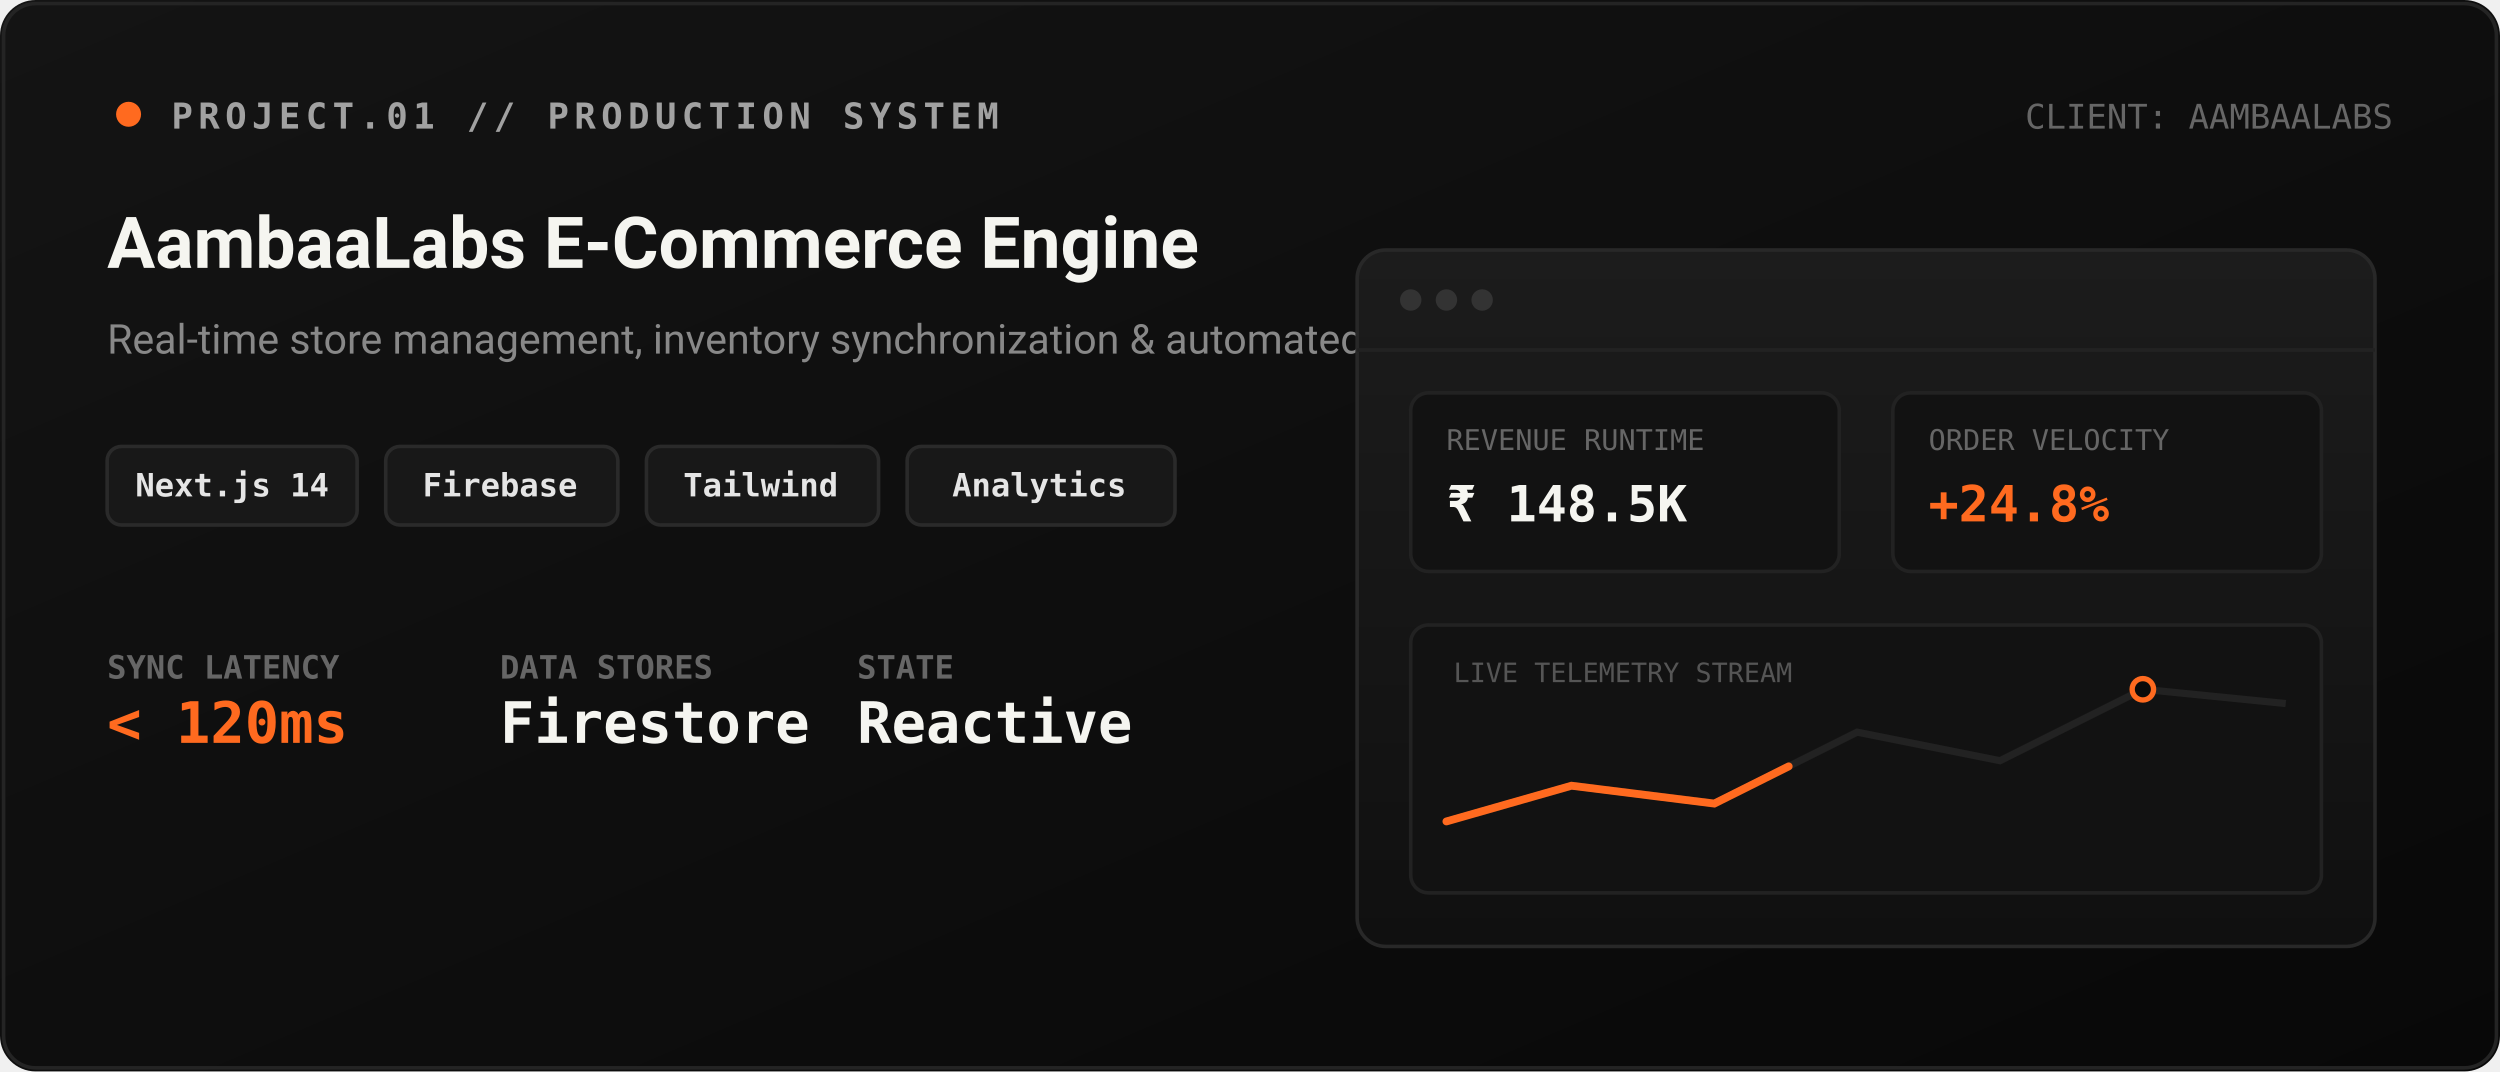
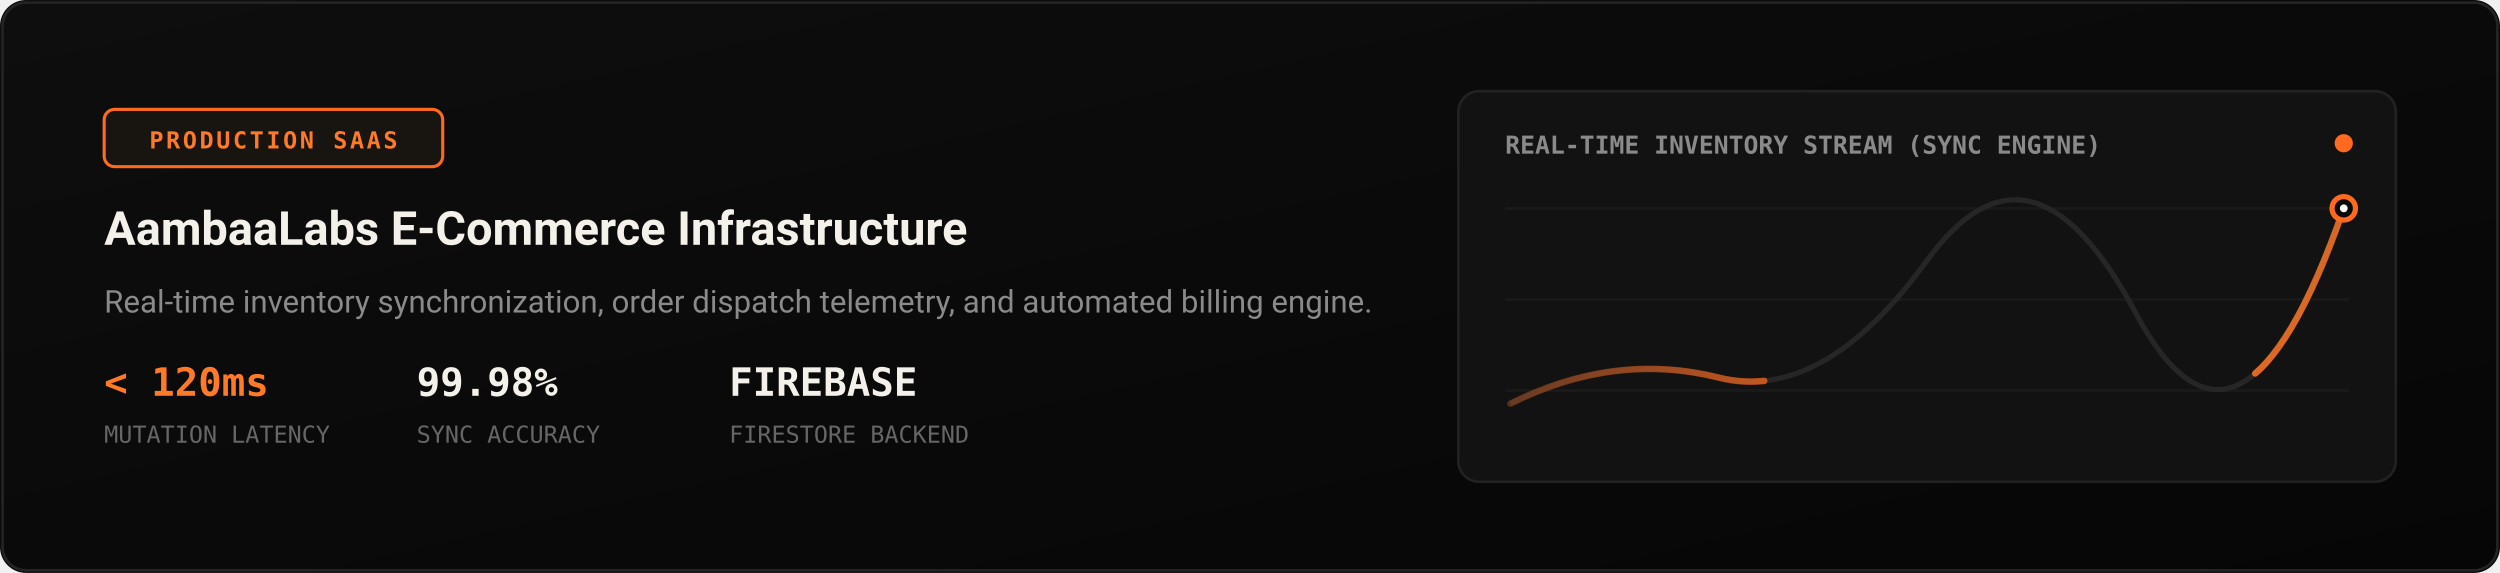
- <svg xmlns="http://www.w3.org/2000/svg" viewBox="0 0 700 300" width="100%" height="100%" fill="none">
+ <svg xmlns="http://www.w3.org/2000/svg" viewBox="0 0 960 220" width="100%" height="100%" fill="none">
  <defs>
    <linearGradient id="p1-bg" x1="0%" y1="0%" x2="100%" y2="100%">
-       <stop offset="0%" stop-color="#141414" />
-       <stop offset="100%" stop-color="#080808" />
+       <stop offset="0%" stop-color="#0E0E0E" />
+       <stop offset="100%" stop-color="#060606" />
    </linearGradient>
-     <linearGradient id="card-grad" x1="0%" y1="0%" x2="0%" y2="100%">
-       <stop offset="0%" stop-color="#1C1C1C" />
-       <stop offset="100%" stop-color="#101010" />
+     <linearGradient id="p1-sparkline" x1="0%" y1="0%" x2="100%" y2="0%">
+       <stop offset="0%" stop-color="#FF6A1F" stop-opacity="0.3" />
+       <stop offset="50%" stop-color="#FF6A1F" stop-opacity="1" />
+       <stop offset="100%" stop-color="#FF7A26" stop-opacity="0.8" />
    </linearGradient>
    <style>
      .font-mono { font-family: ui-monospace, SFMono-Regular, "SF Mono", Menlo, Consolas, monospace; }
      .font-sans { font-family: -apple-system, BlinkMacSystemFont, "Segoe UI", Roboto, sans-serif; }

-       @keyframes graphFlow {
-         0% { stroke-dashoffset: 400; }
+       @keyframes streamTravel1 {
+         0% { stroke-dashoffset: 600; }
        100% { stroke-dashoffset: 0; }
      }

-       @keyframes liveBlink {
-         0%, 100% { opacity: 0.3; transform: scale(0.9); }
-         50% { opacity: 1; transform: scale(1.2); filter: drop-shadow(0 0 3px #FF6A1F); }
+       @keyframes beacon1 {
+         0%, 100% { transform: scale(1); filter: drop-shadow(0 0 2px #FF6A1F); }
+         50% { transform: scale(1.3); filter: drop-shadow(0 0 7px #FF7A26); }
      }

-       .sparkline-anim {
-         stroke-dasharray: 100 300;
-         animation: graphFlow 4s linear infinite;
+       .sparkline-stream {
+         stroke-dasharray: 100 250;
+         animation: streamTravel1 4s linear infinite;
      }

-       .beacon-dot {
-         animation: liveBlink 2.5s ease-in-out infinite;
-         transform-origin: 36px 32px;
+       .p1-beacon {
+         animation: beacon1 2.5s ease-in-out infinite;
+         transform-box: fill-box;
+         transform-origin: center;
      }
    </style>
  </defs>
-   <rect width="700" height="300" rx="10" fill="url(#p1-bg)" />
-   <rect width="698" height="298" x="1" y="1" rx="9" fill="none" stroke="#242424" stroke-width="1" />
-   <g transform="translate(30, 32)">
-     <circle cx="6" cy="0" r="3.5" fill="#FF6A1F" class="beacon-dot" />
-     <text x="18" y="4" fill="#A1A1A1" font-size="10" font-weight="700" letter-spacing="1.5" class="font-mono">PROJECT.01 // PRODUCTION SYSTEM</text>
-     <text x="640" y="4" text-anchor="end" fill="#666666" font-size="9.5" class="font-mono">CLIENT: AAMBAALABS</text>
-   </g>
-   <g transform="translate(30, 75)">
-     <text x="0" y="0" fill="#F5F5F0" font-size="20" font-weight="700" class="font-sans">AambaaLabs E-Commerce Engine</text>
-     <text x="0" y="24" fill="#888888" font-size="11.5" class="font-sans">Real-time store management, inventory synchronization &amp; automated billing.</text>
-     <g transform="translate(0, 50)">
-       <rect width="70" height="22" rx="4" fill="#181818" stroke="#2A2A2A" />
-       <text x="35" y="14" text-anchor="middle" fill="#E5E5E5" font-size="9" font-weight="600" class="font-mono">Next.js 14</text>
-       <rect x="78" width="65" height="22" rx="4" fill="#181818" stroke="#2A2A2A" />
-       <text x="110" y="14" text-anchor="middle" fill="#E5E5E5" font-size="9" font-weight="600" class="font-mono">Firebase</text>
-       <rect x="151" width="65" height="22" rx="4" fill="#181818" stroke="#2A2A2A" />
-       <text x="183" y="14" text-anchor="middle" fill="#E5E5E5" font-size="9" font-weight="600" class="font-mono">Tailwind</text>
-       <rect x="224" width="75" height="22" rx="4" fill="#181818" stroke="#2A2A2A" />
-       <text x="261" y="14" text-anchor="middle" fill="#E5E5E5" font-size="9" font-weight="600" class="font-mono">Analytics</text>
-     </g>
-     <g transform="translate(0, 115)">
-       <text x="0" y="0" fill="#666666" font-size="9" font-weight="600" class="font-mono">SYNC LATENCY</text>
-       <text x="0" y="18" fill="#FF6A1F" font-size="16" font-weight="700" class="font-mono">&lt; 120ms</text>
-       <text x="110" y="0" fill="#666666" font-size="9" font-weight="600" class="font-mono">DATA STORES</text>
-       <text x="110" y="18" fill="#F5F5F0" font-size="16" font-weight="700" class="font-mono">Firestore</text>
-       <text x="210" y="0" fill="#666666" font-size="9" font-weight="600" class="font-mono">STATE</text>
-       <text x="210" y="18" fill="#F5F5F0" font-size="16" font-weight="700" class="font-mono">Reactive</text>
+   <rect width="960" height="220" rx="10" fill="url(#p1-bg)" />
+   <rect width="958" height="218" x="1" y="1" rx="9" fill="none" stroke="#242424" stroke-width="1" />
+   <g transform="translate(40, 42)">
+     <rect width="130" height="22" rx="4" fill="#181410" stroke="#FF6A1F" stroke-width="1.2" />
+     <text x="65" y="15" text-anchor="middle" fill="#FF7A26" font-size="9" font-weight="700" letter-spacing="1" class="font-mono">PRODUCTION SAAS</text>
+     <text x="0" y="52" fill="#F4F1EA" font-size="18" font-weight="700" class="font-sans">AambaaLabs E-Commerce Infrastructure</text>
+     <text x="0" y="78" fill="#8A8A8A" font-size="12" class="font-sans">Real-time inventory synchronization, order dispatch telemetry, and automated billing engine.</text>
+     <g transform="translate(0, 110)">
+       <text x="0" y="0" fill="#FF7A26" font-size="15" font-weight="700" class="font-mono">&lt; 120ms</text>
+       <text x="0" y="18" fill="#666666" font-size="9" class="font-mono">MUTATION LATENCY</text>
+       <text x="120" y="0" fill="#F4F1EA" font-size="15" font-weight="700" class="font-mono">99.98%</text>
+       <text x="120" y="18" fill="#666666" font-size="9" class="font-mono">SYNC ACCURACY</text>
+       <text x="240" y="0" fill="#F4F1EA" font-size="15" font-weight="700" class="font-mono">FIREBASE</text>
+       <text x="240" y="18" fill="#666666" font-size="9" class="font-mono">FIRESTORE BACKEND</text>
    </g>
  </g>
-   <g transform="translate(380, 70)">
-     <rect width="285" height="195" rx="8" fill="url(#card-grad)" stroke="#282828" />
-     <circle cx="15" cy="14" r="3" fill="#333333" />
-     <circle cx="25" cy="14" r="3" fill="#333333" />
-     <circle cx="35" cy="14" r="3" fill="#333333" />
-     <line x1="0" y1="28" x2="285" y2="28" stroke="#222222" />
-     <rect x="15" y="40" width="120" height="50" rx="5" fill="#121212" stroke="#222222" />
-     <text x="25" y="56" fill="#666666" font-size="8" class="font-mono">REVENUE RUNTIME</text>
-     <text x="25" y="76" fill="#F5F5F0" font-size="14" font-weight="700" class="font-mono">₹ 148.5K</text>
-     <rect x="150" y="40" width="120" height="50" rx="5" fill="#121212" stroke="#222222" />
-     <text x="160" y="56" fill="#666666" font-size="8" class="font-mono">ORDER VELOCITY</text>
-     <text x="160" y="76" fill="#FF6A1F" font-size="14" font-weight="700" class="font-mono">+24.8%</text>
-     <g transform="translate(15, 105)">
-       <rect width="255" height="75" rx="5" fill="#121212" stroke="#222222" />
-       <path d="M 10 55 L 45 45 L 85 50 L 125 30 L 165 38 L 205 18 L 245 22" fill="none" stroke="#222222" stroke-width="2" />
-       <path d="M 10 55 L 45 45 L 85 50 L 125 30 L 165 38 L 205 18 L 245 22" fill="none" stroke="#FF6A1F" stroke-width="2.2" class="sparkline-anim" stroke-linecap="round" />
-       <circle cx="205" cy="18" r="3" fill="#0A0A0A" stroke="#FF6A1F" stroke-width="1.5" />
-       <text x="12" y="16" fill="#555555" font-size="7.5" class="font-mono">LIVE TELEMETRY STREAM</text>
-     </g>
+   <g transform="translate(560, 35)">
+     <rect width="360" height="150" rx="8" fill="#121212" stroke="#222222" />
+     <text x="18" y="24" fill="#8A8A8A" font-size="9.5" font-weight="600" class="font-mono">REAL-TIME INVENTORY STREAM (SYNC ENGINE)</text>
+     <circle cx="340" cy="20" r="3.5" fill="#FF6A1F" class="p1-beacon" />
+     <line x1="18" y1="45" x2="342" y2="45" stroke="#1A1A1A" stroke-width="1" />
+     <line x1="18" y1="80" x2="342" y2="80" stroke="#1A1A1A" stroke-width="1" />
+     <line x1="18" y1="115" x2="342" y2="115" stroke="#1A1A1A" stroke-width="1" />
+     <path d="M 20 120 Q 60 100, 100 110 T 180 65 T 260 85 T 340 45" fill="none" stroke="#262626" stroke-width="2" />
+     <path d="M 20 120 Q 60 100, 100 110 T 180 65 T 260 85 T 340 45" fill="none" stroke="url(#p1-sparkline)" stroke-width="2.5" stroke-linecap="round" class="sparkline-stream" />
+     <circle cx="340" cy="45" r="4.5" fill="#080808" stroke="#FF6A1F" stroke-width="2" class="p1-beacon" />
+     <circle cx="340" cy="45" r="1.5" fill="#FFFFFF" />
  </g>
</svg>
